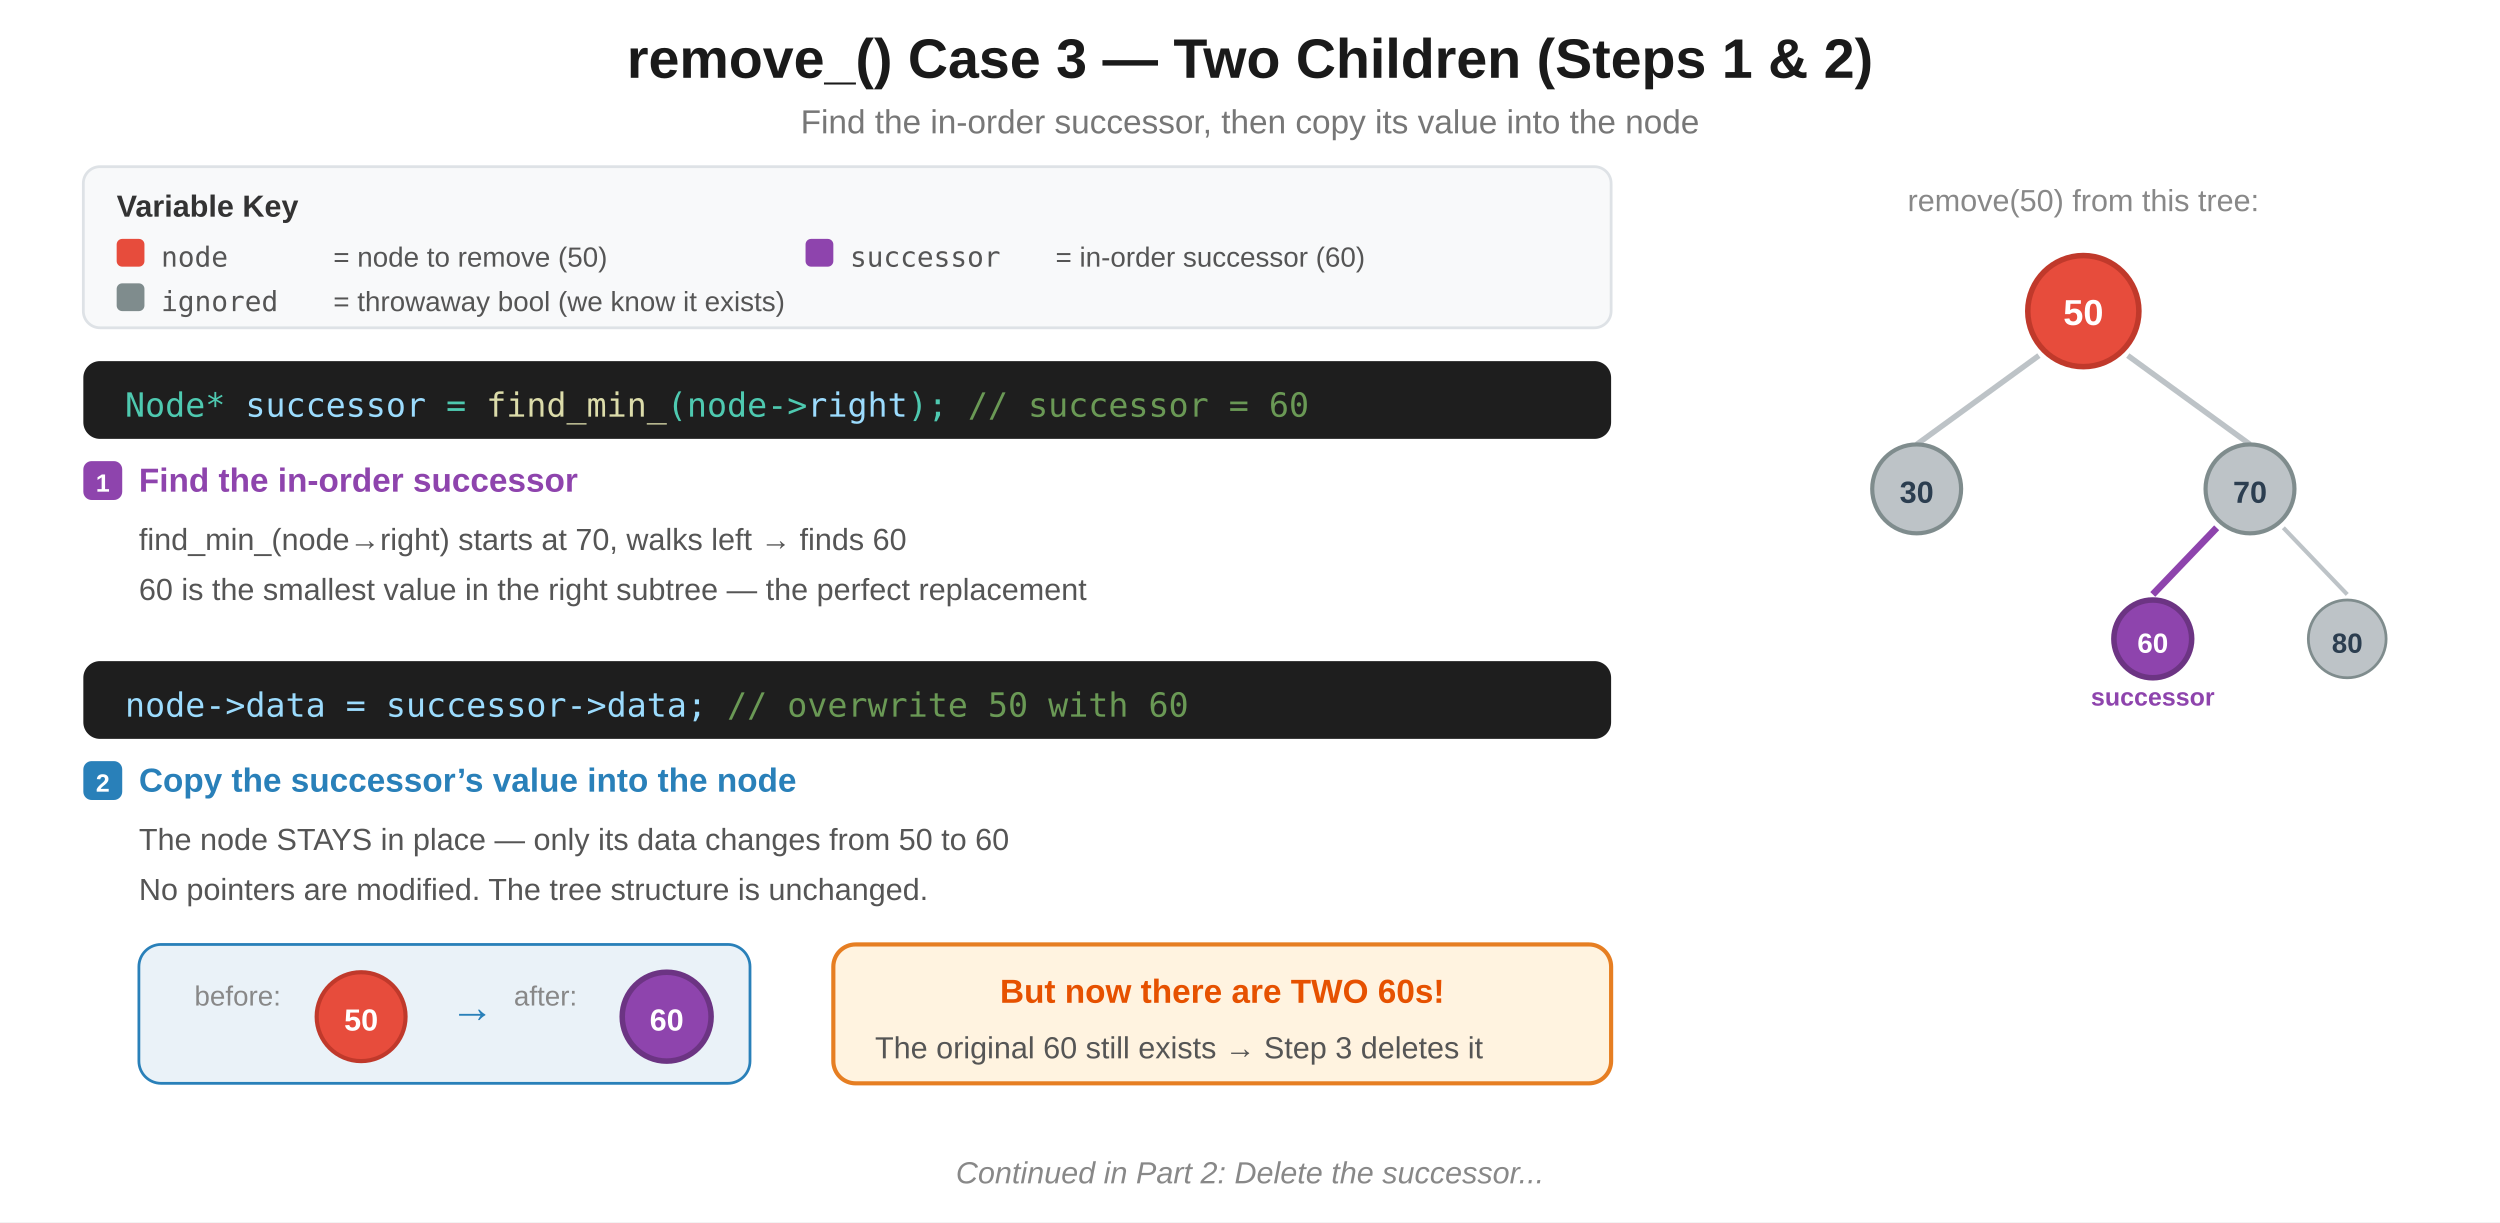
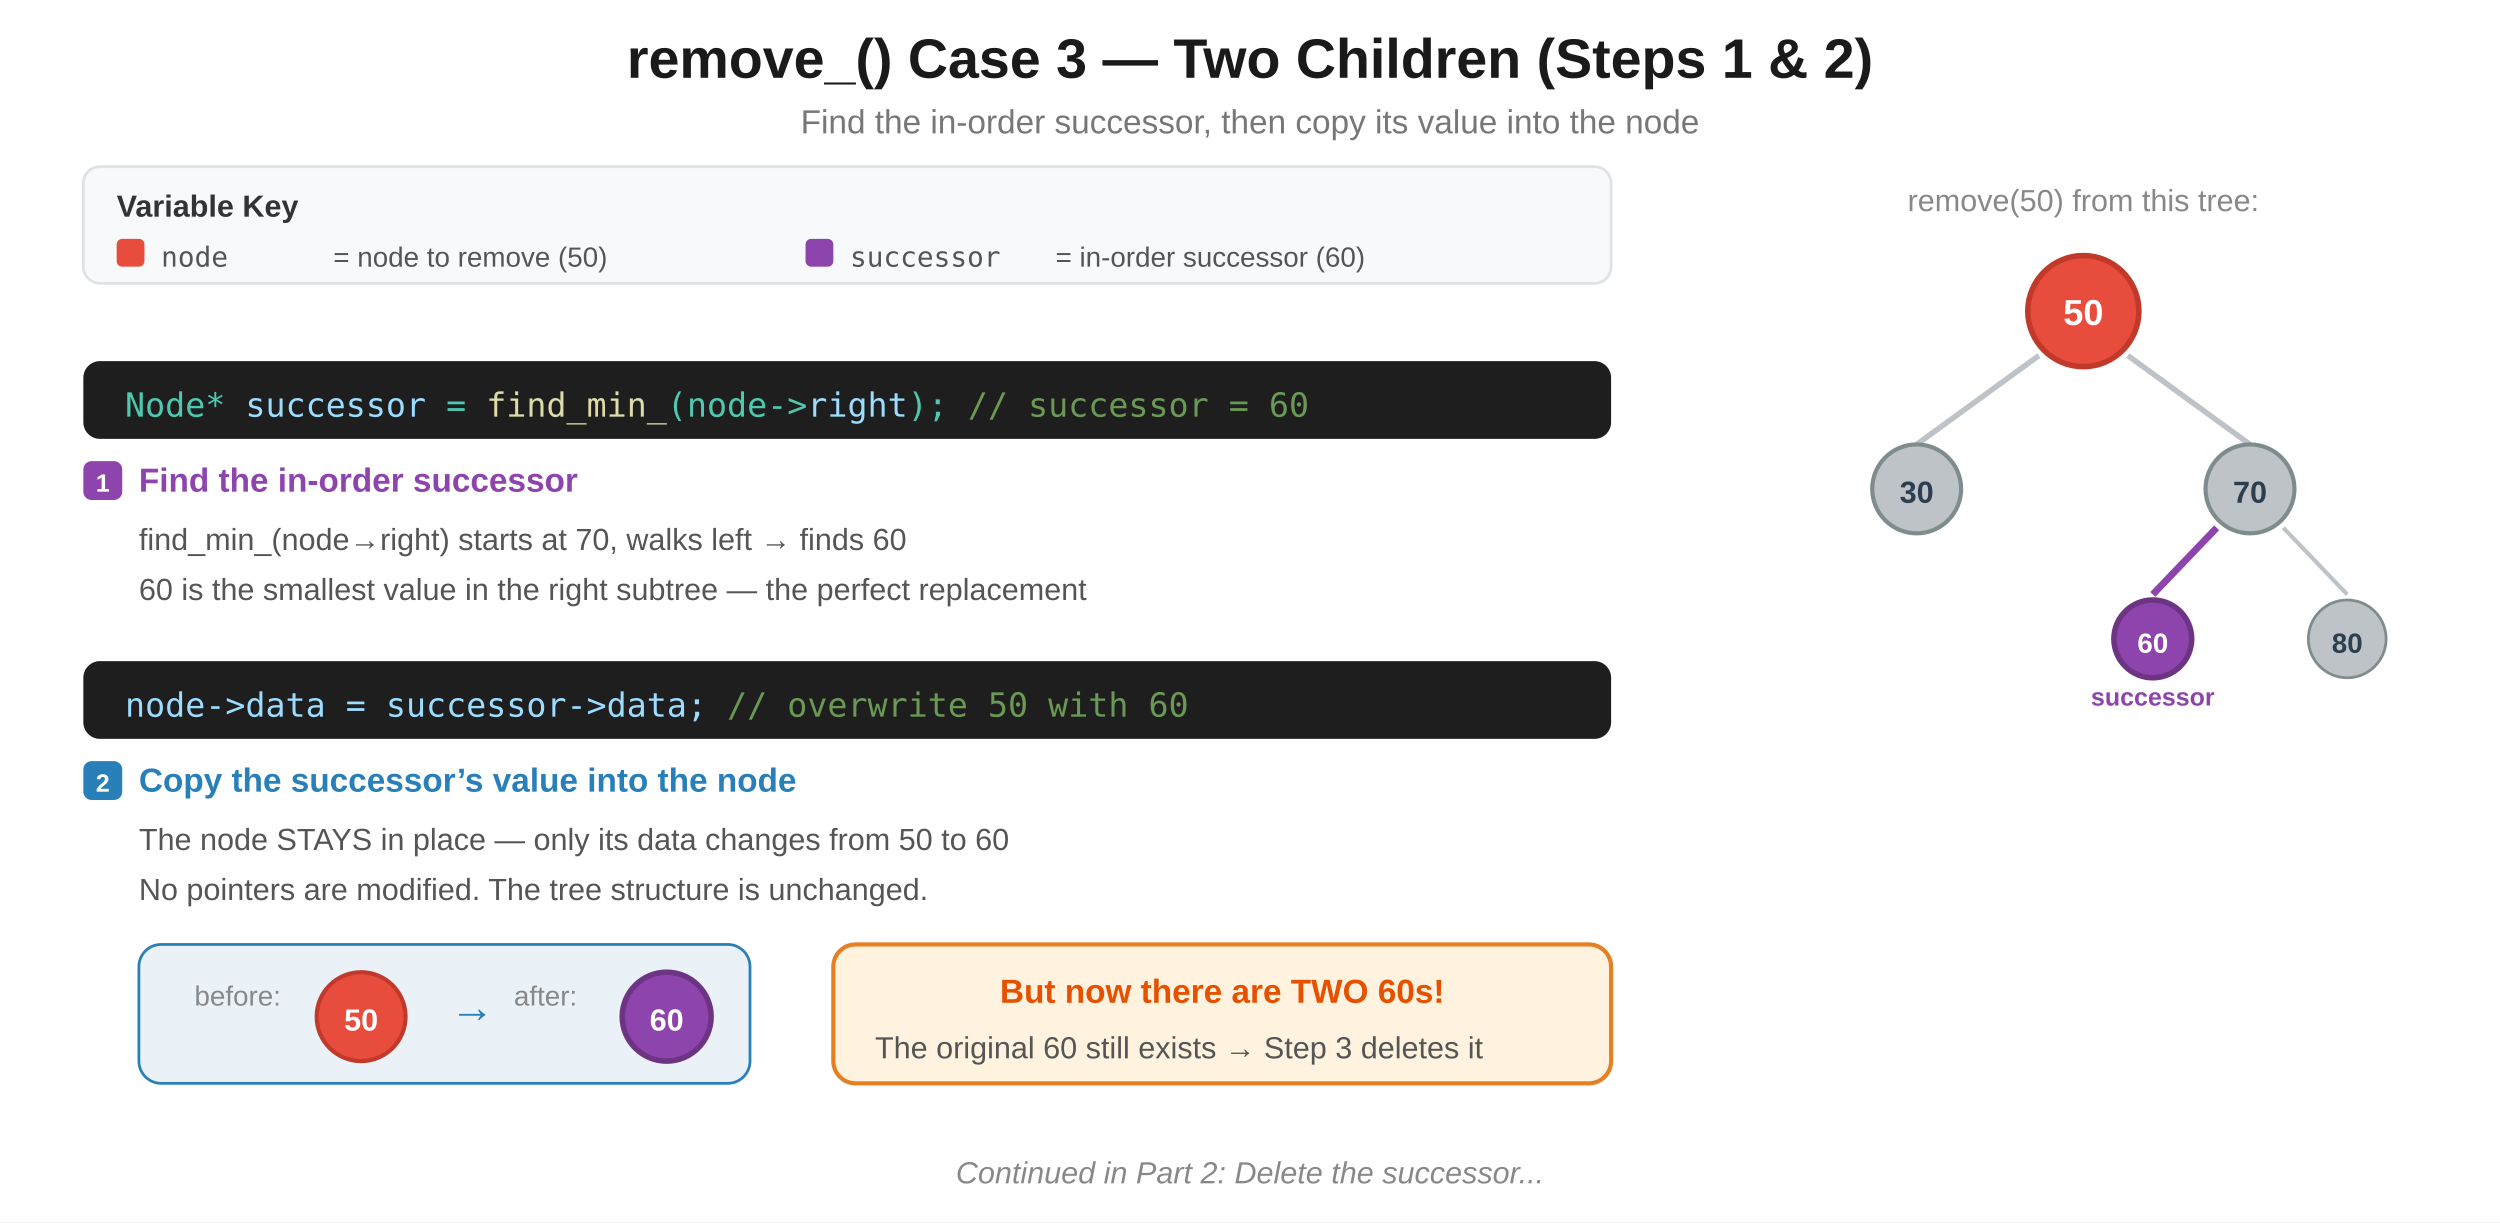
<svg xmlns="http://www.w3.org/2000/svg" viewBox="0 0 900 440" font-family="'Segoe UI', Arial, sans-serif">
  <rect width="100%" height="100%" fill="white" />
  <text x="450" y="28" text-anchor="middle" fill="#1a1a1a" font-size="20" font-weight="bold">remove_() Case 3 — Two Children (Steps 1 &amp; 2)</text>
  <text x="450" y="48" text-anchor="middle" fill="#777" font-size="12">Find the in-order successor, then copy its value into the node</text>
-   <rect x="30" y="60" width="550" height="58" rx="6" fill="#f8f9fa" stroke="#dee2e6" stroke-width="1" />
+   <rect x="30" y="60" width="550" height="42" rx="6" fill="#f8f9fa" stroke="#dee2e6" stroke-width="1" />
  <text x="42" y="78" fill="#333" font-size="11" font-weight="bold">Variable Key</text>
  <rect x="42" y="86" width="10" height="10" rx="2" fill="#e74c3c" />
  <text x="58" y="96" fill="#555" font-size="10" font-family="Consolas, monospace">node</text>
  <text x="120" y="96" fill="#555" font-size="10">= node to remove (50)</text>
  <rect x="290" y="86" width="10" height="10" rx="2" fill="#8e44ad" />
  <text x="306" y="96" fill="#555" font-size="10" font-family="Consolas, monospace">successor</text>
  <text x="380" y="96" fill="#555" font-size="10">= in-order successor (60)</text>
-   <rect x="42" y="102" width="10" height="10" rx="2" fill="#7f8c8d" />
-   <text x="58" y="112" fill="#555" font-size="10" font-family="Consolas, monospace">ignored</text>
-   <text x="120" y="112" fill="#555" font-size="10">= throwaway bool (we know it exists)</text>
  <text x="750" y="76" text-anchor="middle" fill="#888" font-size="11">remove(50) from this tree:</text>
  <circle cx="750" cy="112" r="20" fill="#e74c3c" stroke="#c0392b" stroke-width="2" />
  <text x="750" y="117" text-anchor="middle" fill="#fff" font-size="13" font-weight="bold">50</text>
  <line x1="734" y1="128" x2="690" y2="160" stroke="#bdc3c7" stroke-width="2" />
  <line x1="766" y1="128" x2="810" y2="160" stroke="#bdc3c7" stroke-width="2" />
  <circle cx="690" cy="176" r="16" fill="#bdc3c7" stroke="#7f8c8d" stroke-width="1.5" />
  <text x="690" y="181" text-anchor="middle" fill="#2c3e50" font-size="11" font-weight="bold">30</text>
  <circle cx="810" cy="176" r="16" fill="#bdc3c7" stroke="#7f8c8d" stroke-width="1.5" />
  <text x="810" y="181" text-anchor="middle" fill="#2c3e50" font-size="11" font-weight="bold">70</text>
  <line x1="798" y1="190" x2="775" y2="214" stroke="#8e44ad" stroke-width="2.5" />
  <line x1="822" y1="190" x2="845" y2="214" stroke="#bdc3c7" stroke-width="1.5" />
  <circle cx="775" cy="230" r="14" fill="#8e44ad" stroke="#6c3483" stroke-width="2" />
  <text x="775" y="235" text-anchor="middle" fill="#fff" font-size="10" font-weight="bold">60</text>
  <text x="775" y="254" text-anchor="middle" fill="#8e44ad" font-size="9" font-weight="bold">successor</text>
  <circle cx="845" cy="230" r="14" fill="#bdc3c7" stroke="#7f8c8d" stroke-width="1" />
  <text x="845" y="235" text-anchor="middle" fill="#2c3e50" font-size="10" font-weight="bold">80</text>
  <rect x="30" y="130" width="550" height="28" rx="6" fill="#1e1e1e" />
  <text x="45" y="150" fill="#4ec9b0" font-size="12" font-family="Consolas, monospace">Node* <tspan fill="#9cdcfe">successor</tspan> = <tspan fill="#dcdcaa">find_min_</tspan>(node-&gt;<tspan fill="#9cdcfe">right</tspan>);  <tspan fill="#6a9955">// successor = 60</tspan>
  </text>
  <rect x="30" y="166" width="14" height="14" rx="3" fill="#8e44ad" />
  <text x="37" y="177" text-anchor="middle" fill="#fff" font-size="9" font-weight="bold">1</text>
  <text x="50" y="177" fill="#8e44ad" font-size="12" font-weight="bold">Find the in-order successor</text>
  <text x="50" y="198" fill="#555" font-size="11">find_min_(node→right) starts at 70, walks left → finds 60</text>
  <text x="50" y="216" fill="#555" font-size="11">60 is the smallest value in the right subtree — the perfect replacement</text>
  <rect x="30" y="238" width="550" height="28" rx="6" fill="#1e1e1e" />
  <text x="45" y="258" fill="#9cdcfe" font-size="12" font-family="Consolas, monospace">node-&gt;<tspan fill="#9cdcfe">data</tspan> = successor-&gt;<tspan fill="#9cdcfe">data</tspan>;  <tspan fill="#6a9955">// overwrite 50 with 60</tspan>
  </text>
  <rect x="30" y="274" width="14" height="14" rx="3" fill="#2980b9" />
  <text x="37" y="285" text-anchor="middle" fill="#fff" font-size="9" font-weight="bold">2</text>
  <text x="50" y="285" fill="#2980b9" font-size="12" font-weight="bold">Copy the successor’s value into the node</text>
  <text x="50" y="306" fill="#555" font-size="11">The node STAYS in place — only its data changes from 50 to 60</text>
  <text x="50" y="324" fill="#555" font-size="11">No pointers are modified. The tree structure is unchanged.</text>
  <rect x="50" y="340" width="220" height="50" rx="8" fill="#eaf2f8" stroke="#2980b9" stroke-width="1" />
  <text x="70" y="362" fill="#888" font-size="10">before:</text>
  <circle cx="130" cy="366" r="16" fill="#e74c3c" stroke="#c0392b" stroke-width="1.5" />
  <text x="130" y="371" text-anchor="middle" fill="#fff" font-size="11" font-weight="bold">50</text>
  <text x="162" y="368" fill="#2980b9" font-size="16">→</text>
  <text x="185" y="362" fill="#888" font-size="10">after:</text>
  <circle cx="240" cy="366" r="16" fill="#8e44ad" stroke="#6c3483" stroke-width="2" />
  <text x="240" y="371" text-anchor="middle" fill="#fff" font-size="11" font-weight="bold">60</text>
  <rect x="300" y="340" width="280" height="50" rx="8" fill="#fff3e0" stroke="#e67e22" stroke-width="1.5" />
  <text x="440" y="361" text-anchor="middle" fill="#e65100" font-size="12" font-weight="bold">But now there are TWO 60s!</text>
  <text x="315" y="381" fill="#555" font-size="11">The original 60 still exists → Step 3 deletes it</text>
  <text x="450" y="426" text-anchor="middle" fill="#888" font-size="11" font-style="italic">Continued in Part 2: Delete the successor...</text>
</svg>
